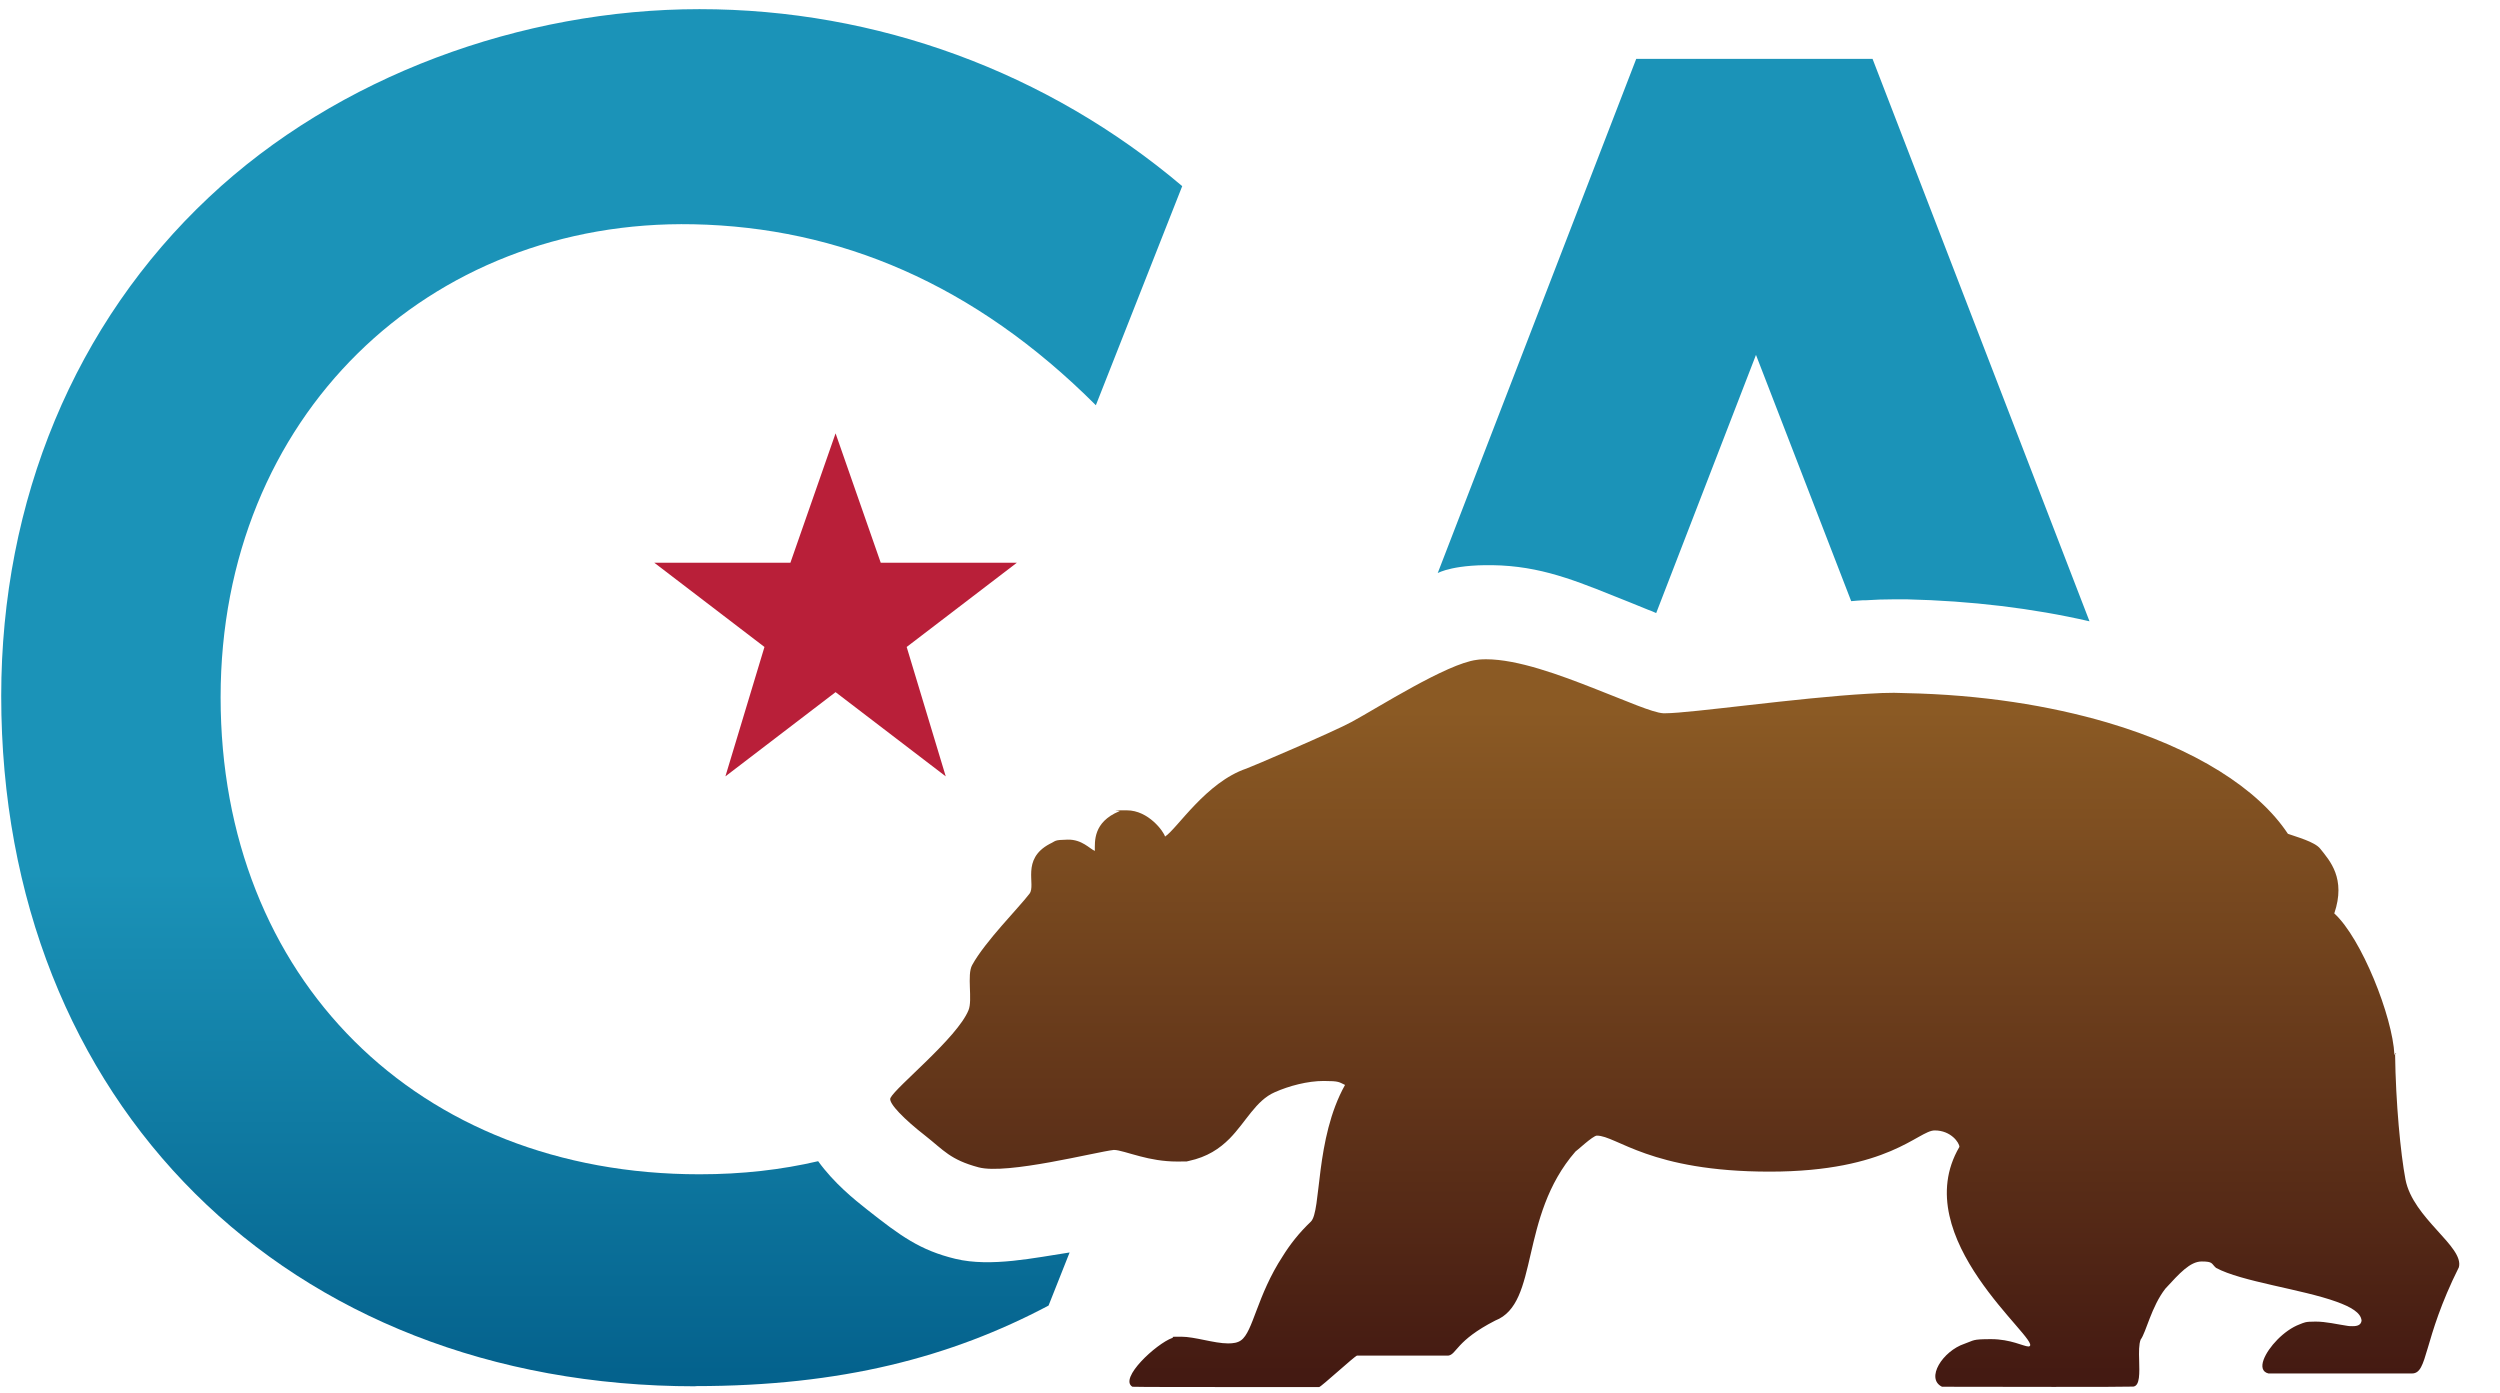
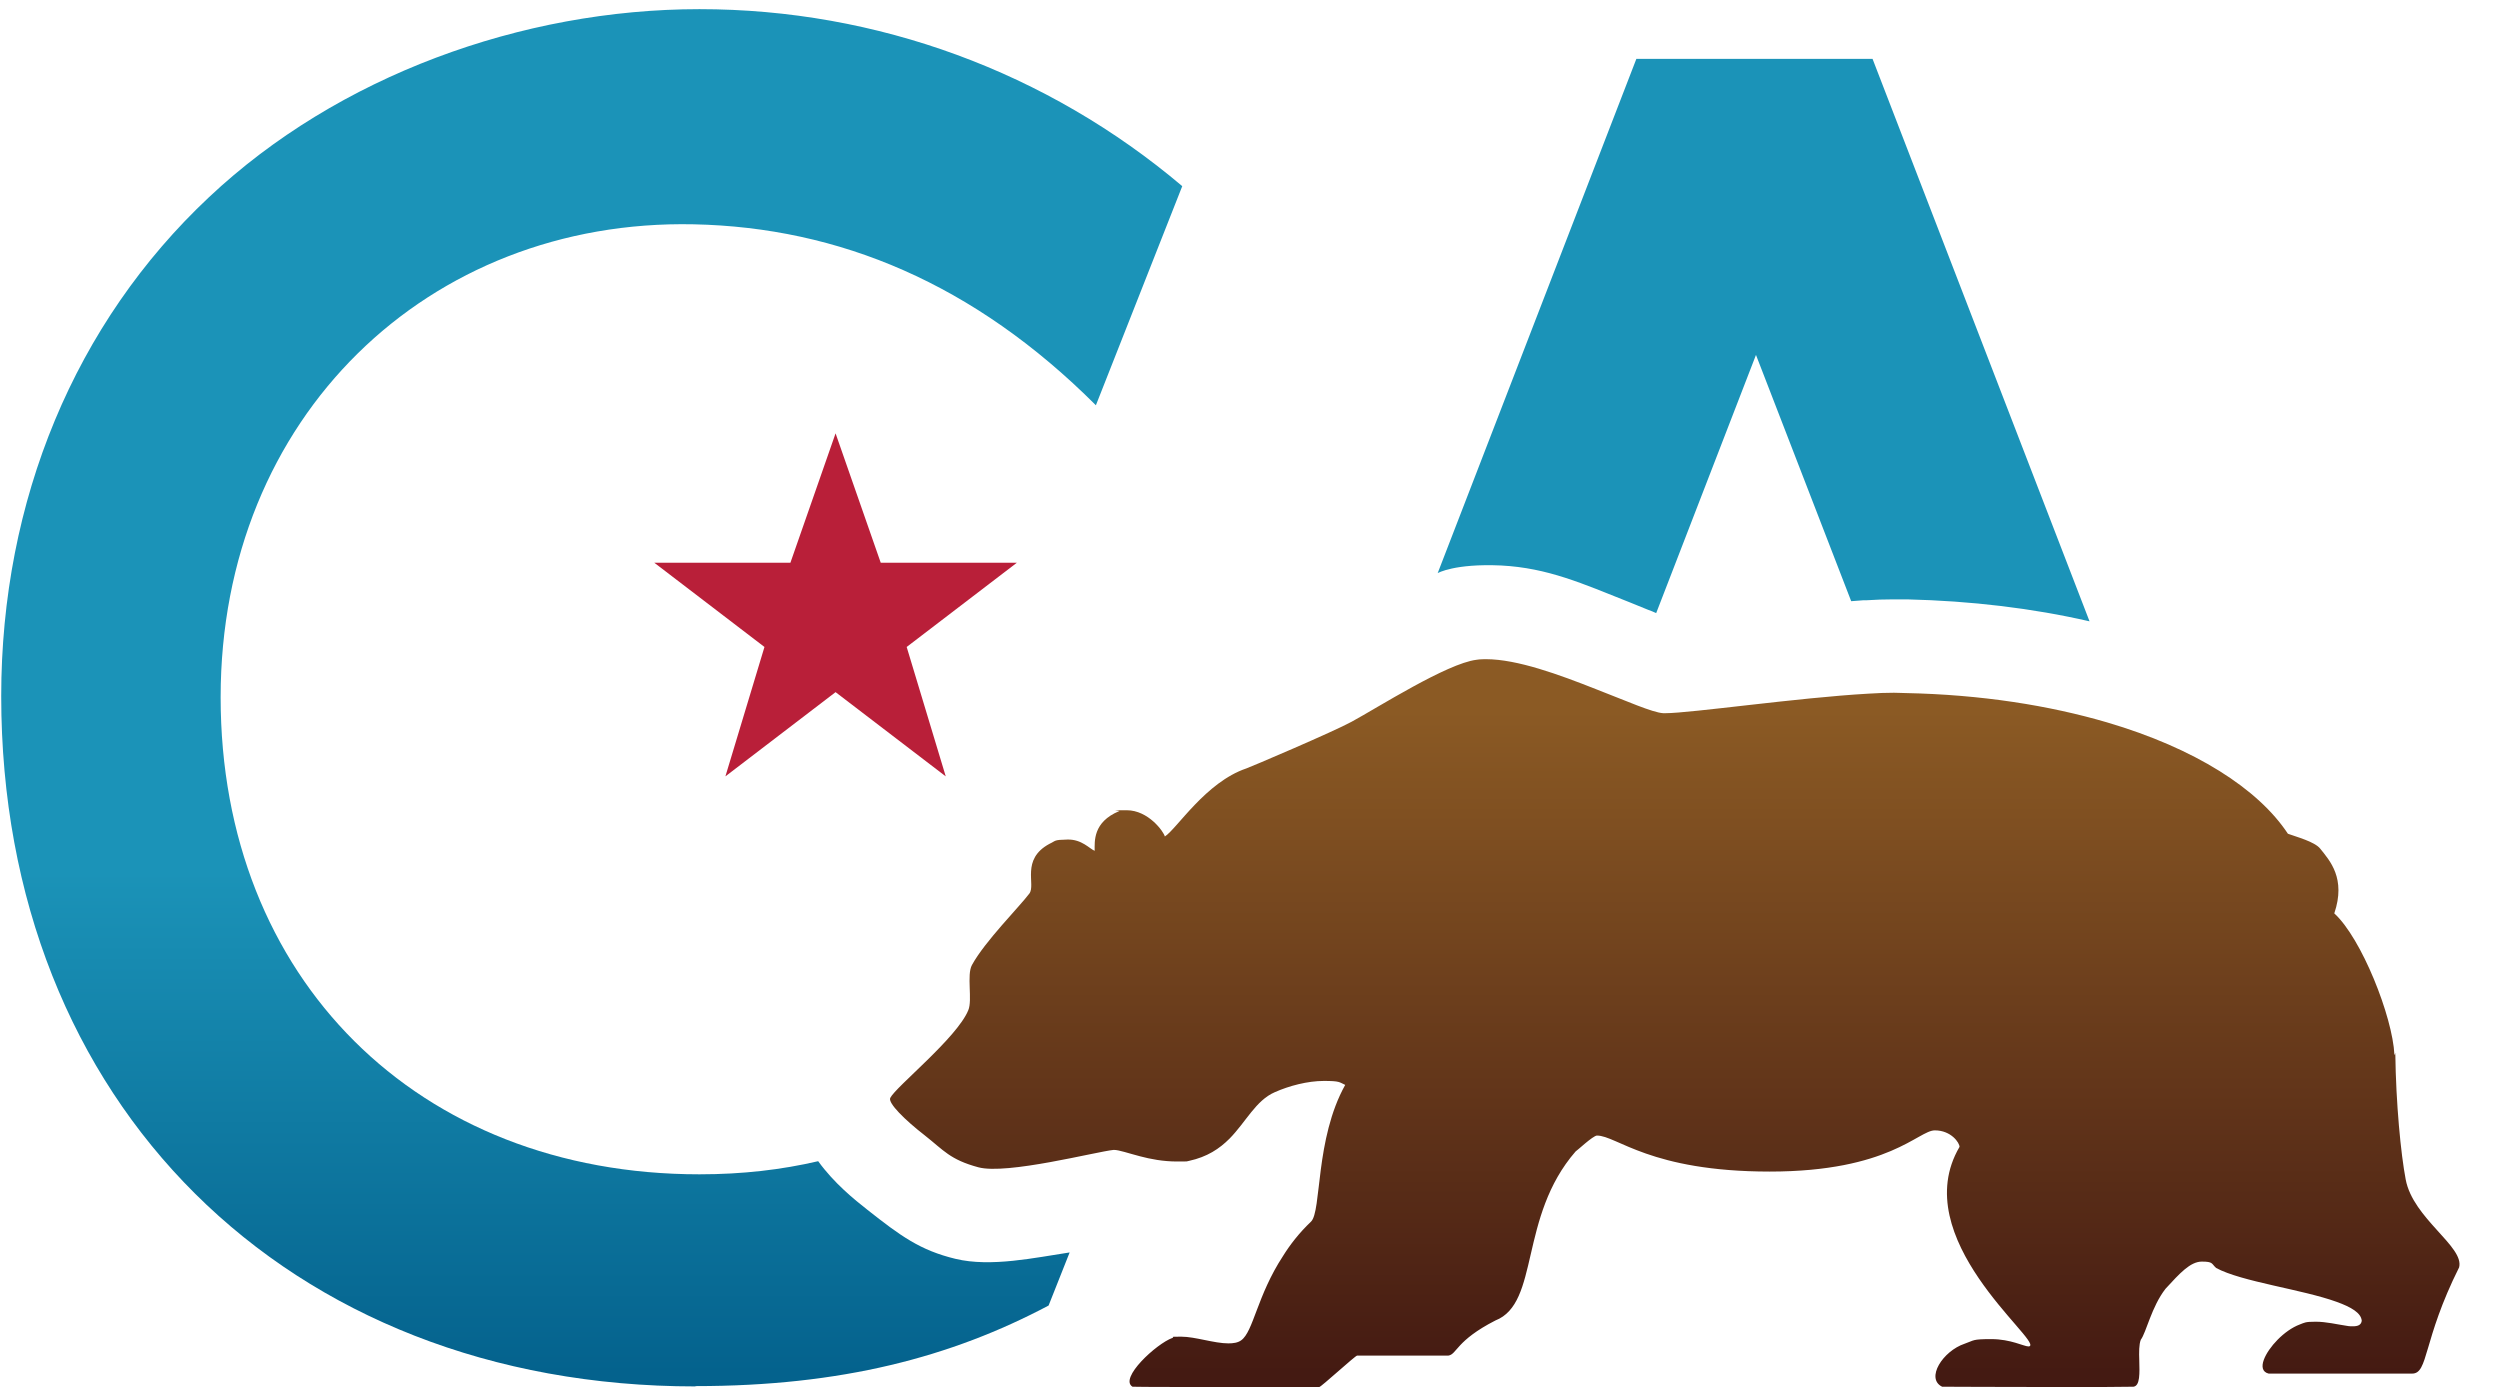
<svg xmlns="http://www.w3.org/2000/svg" viewBox="0 0 8192 4563">
  <defs>
-     <linearGradient id="linear-gradient" y1="2329" x2="0" y2="4499" gradientUnits="userSpaceOnUse">
+     <linearGradient id="grad1" y1="2329" x2="0" y2="4499" gradientUnits="userSpaceOnUse">
      <stop offset="0" stop-color="#8b5a24" />
      <stop offset="1" stop-color="#441a12" />
    </linearGradient>
-     <linearGradient id="linear-gradient-2" y1="396" x2="0" y2="4498" gradientUnits="userSpaceOnUse">
-       <stop offset="0" stop-color="#1b93b8" />
+     <linearGradient id="grad2" y1="396" x2="0" y2="4498" gradientUnits="userSpaceOnUse">
      <stop offset=".6" stop-color="#1b93b8" />
      <stop offset="1" stop-color="#04628d" />
    </linearGradient>
  </defs>
-   <path fill="url(#linear-gradient)" d="M7850 3454l-4 2c-6-125-108-382-197-462.9 39-114.9-15-173-46-212-18-23-79-39-106-48.9-97-147-304-280-593-365-188-55-410-91-660.9-96-11 0-24-1-37-1-25 0-53 1-84 3-230 13-583 64-665 64h-7c-35-2-119.9-40-220.5-79-119-47-257-97.9-360-97.9 0 0-21 0-31 2-97 12-324 157-409 203-58 31.9-335 150-345 153-133 45-227 197-267 223-4-15.9-54-86-125-86s-17 1-25 3c-86 36-80 99-80 130-17-7-42-38-89-37s-37 4-59 14c-95 50.6-44 134-66 163-34 45-146 157-188 234-18 31.9 2 114.9-12 147.9-37 91-238 251-256 288-7 17 47 70.9 114 123 61 48 82 79 175 103.9s385-50.6 443-57h.5c17 0 47 11 86 21 34 9 75 17 121 17s26 0 38.9-2c59.9-13 100-40 133-73 54-55 86-125 147.9-152 47-21 108-37 160.5-37s50 4 70 13c-99 177-77 414-112 448-39 37-69 75.9-92 113-85 130-97 248-137 276-11 8-26 10-42 10-46 0-109-22-153.9-22s-20 1-29 4c-53 19-175.9 133-130.9 160 14 1 216 1 428 1h184c6 0 118-103 124-103h299c28-4 25-48.9 154-114.9 146-57 76-339 263-554 2 0 57-52 70-52 64.9 0 174 118 566 118s487-135 541-135 81 41 81 53.9c-175 298 266 632 230 653-1 1-3 1-4 1-15 0-58-24-122-24s-55 4-87 15c-72 24-128.9 114-74 141 15 0 190 .5 364 .5s194 0 263-1c22-3 20-45 19-86-1-26.9-1-53 4.9-68 18-24 35-108 81-167 46-50 81-89 119-89s31 7 47 21c83 45 282 70 395 111 47 17 80 36 81.9 62-2 14-13 18-29 18s-15-1-23-2c-28-4-64-13-99-13s-36 3-52 9c-51 19-103 75-118 116-8 22-4.9 40 15.9 45h470c53.9 0 34-108 153.9-348 18-68-150.6-160-175-288-15.9-84-31.9-250-34-412l3-1 1-.6hZ" />
-   <path fill="url(#linear-gradient-2)" d="M5362 193h774l710.9 1842.9c-186.9-43-388-67-598-72h-44c-30 0-60.5 1-90 3h-10c-13 .5-26 2-38.9 3l-312-807-327 846c-9-4-18-8-26.9-11-19-8-39-15.9-59-24-156-62-269-113-422-121-153-7-208 25-208 25l650.5-1685ZM2278.9 4542c478 0 838-95 1157-263.9l69-174c-113 17-258 48.9-374 20.9s-180-75-289-161c-42-33-109-87-161-159-119.9 28-248 42.9-389 42.9-924 0-1569-643-1569-1563s681-1568 1550-1550c476 10 919 194 1318 593l283-718C3432 235.9 2874 30 2292 30S1107 249 685 646C246 1058 4 1639 4 2280.6c0 1332 936 2262 2275 2262v-1h0Z" />
+   <path fill="url(#grad1)" d="M7850 3454l-4 2c-6-125-108-382-197-463 39-115-15-173-46-212-18-23-79-39-106-49-97-147-304-280-593-365-188-55-410-91-661-96-11 0-24-1-37-1-25 0-53 1-84 3-230 13-583 64-665 64h-7c-35-2-120-40-221-79-119-47-257-98-360-98 0 0-21 0-31 2-97 12-324 157-409 203-58 32-335 150-345 153-133 45-227 197-267 223-4-16-54-86-125-86s-17 1-25 3c-86 36-80 99-80 130-17-7-42-38-89-37s-37 4-59 14c-95 51-44 134-66 163-34 45-146 157-188 234-18 32 2 115-12 148-37 91-238 251-256 288-7 17 47 71 114 123 61 48 82 79 175 104s385-51 443-57h1c17 0 47 11 86 21 34 9 75 17 121 17s26 0 39-2c60-13 100-40 133-73 54-55 86-125 148-152 47-21 108-37 161-37s50 4 70 13c-99 177-77 414-112 448-39 37-69 76-92 113-85 130-97 248-137 276-11 8-26 10-42 10-46 0-109-22-154-22s-20 1-29 4c-53 19-176 133-131 160 14 1 216 1 428 1h184c6 0 118-103 124-103h299c28-4 25-49 154-115 146-57 76-339 263-554 2 0 57-52 70-52 65 0 174 118 566 118s487-135 541-135 81 41 81 54c-175 298 266 632 230 653-1 1-3 1-4 1-15 0-58-24-122-24s-55 4-87 15c-72 24-129 114-74 141 15 0 190 1 364 1s194 0 263-1c22-3 20-45 19-86-1-27-1-53 5-68 18-24 35-108 81-167 46-50 81-89 119-89s31 7 47 21c83 45 282 70 395 111 47 17 80 36 82 62-2 14-13 18-29 18s-15-1-23-2c-28-4-64-13-99-13s-36 3-52 9c-51 19-103 75-118 116-8 22-5 40 16 45h470c54 0 34-108 154-348 18-68-151-160-175-288-16-84-32-250-34-412l3-1 1-1hZ" />
+   <path fill="url(#grad2)" d="M5362 193h774l711 1843c-187-43-388-67-598-72h-44c-30 0-61 1-90 3h-10c-13 1-26 2-39 3l-312-807-327 846c-9-4-18-8-27-11-19-8-39-16-59-24-156-62-269-113-422-121-153-7-208 25-208 25l651-1685ZM2279 4542c478 0 838-95 1157-264l69-174c-113 17-258 49-374 21s-180-75-289-161c-42-33-109-87-161-159-120 28-248 43-389 43-924 0-1569-643-1569-1563s681-1568 1550-1550c476 10 919 194 1318 593l283-718C3432 236 2874 30 2292 30S1107 249 685 646C246 1058 4 1639 4 2281c0 1332 936 2262 2275 2262v-1h0Z" />
  <path fill="#b91f39" d="M2886 1844l-148-424-148 424h-446l361 276-128 424 361-276 361 276-128-424 361-276h-446 1-Z" />
</svg>
